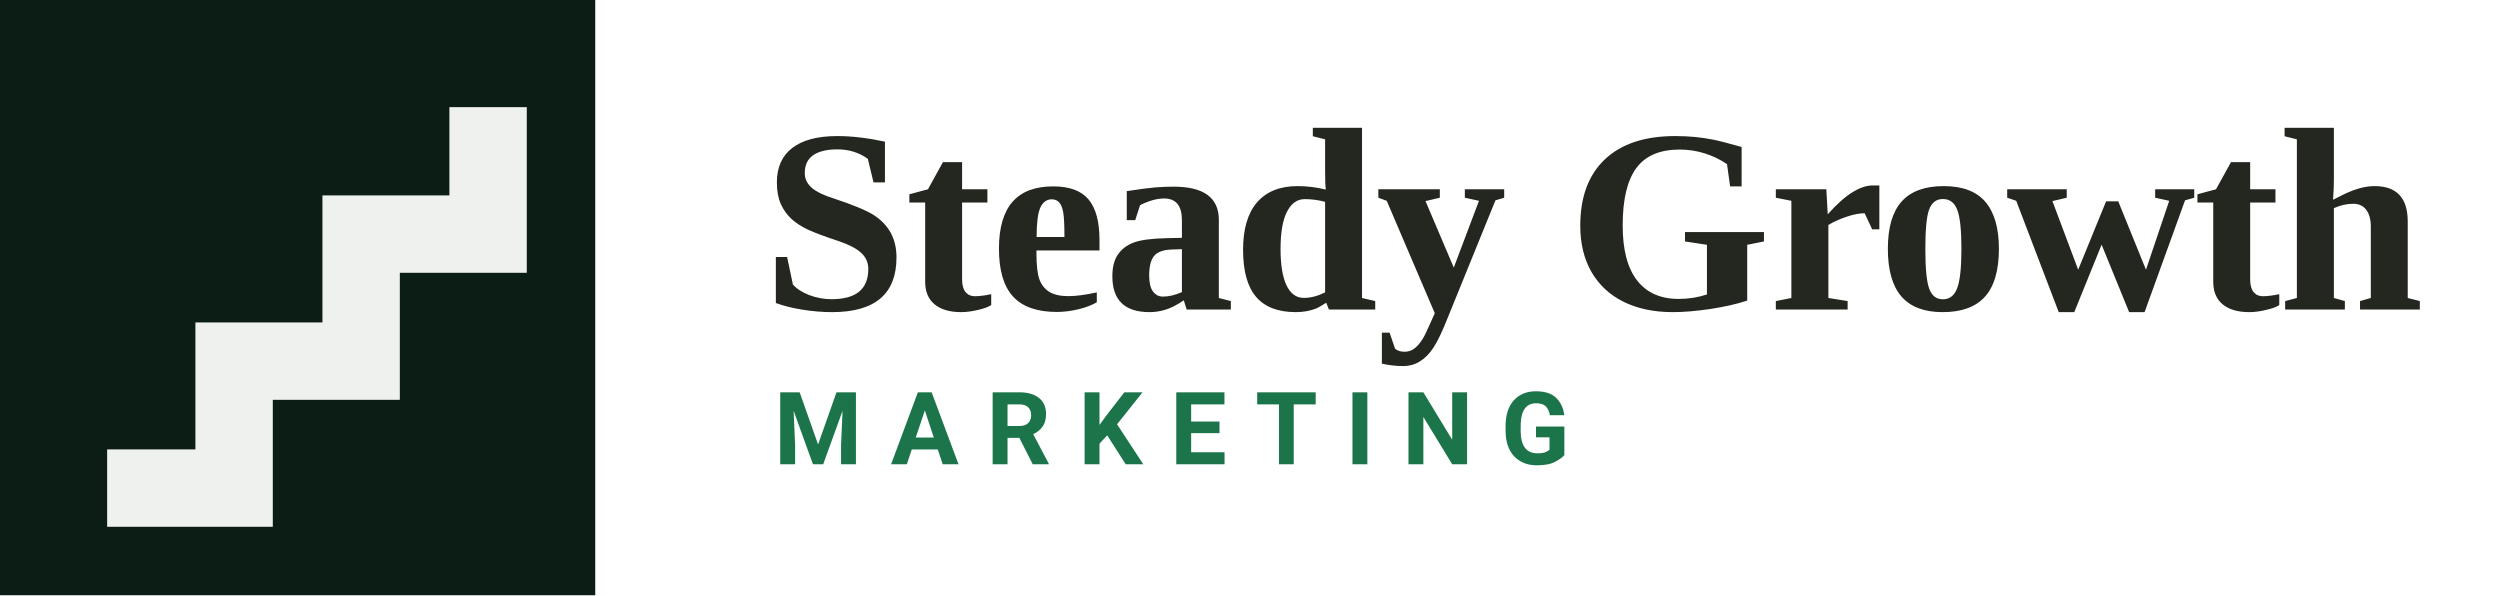
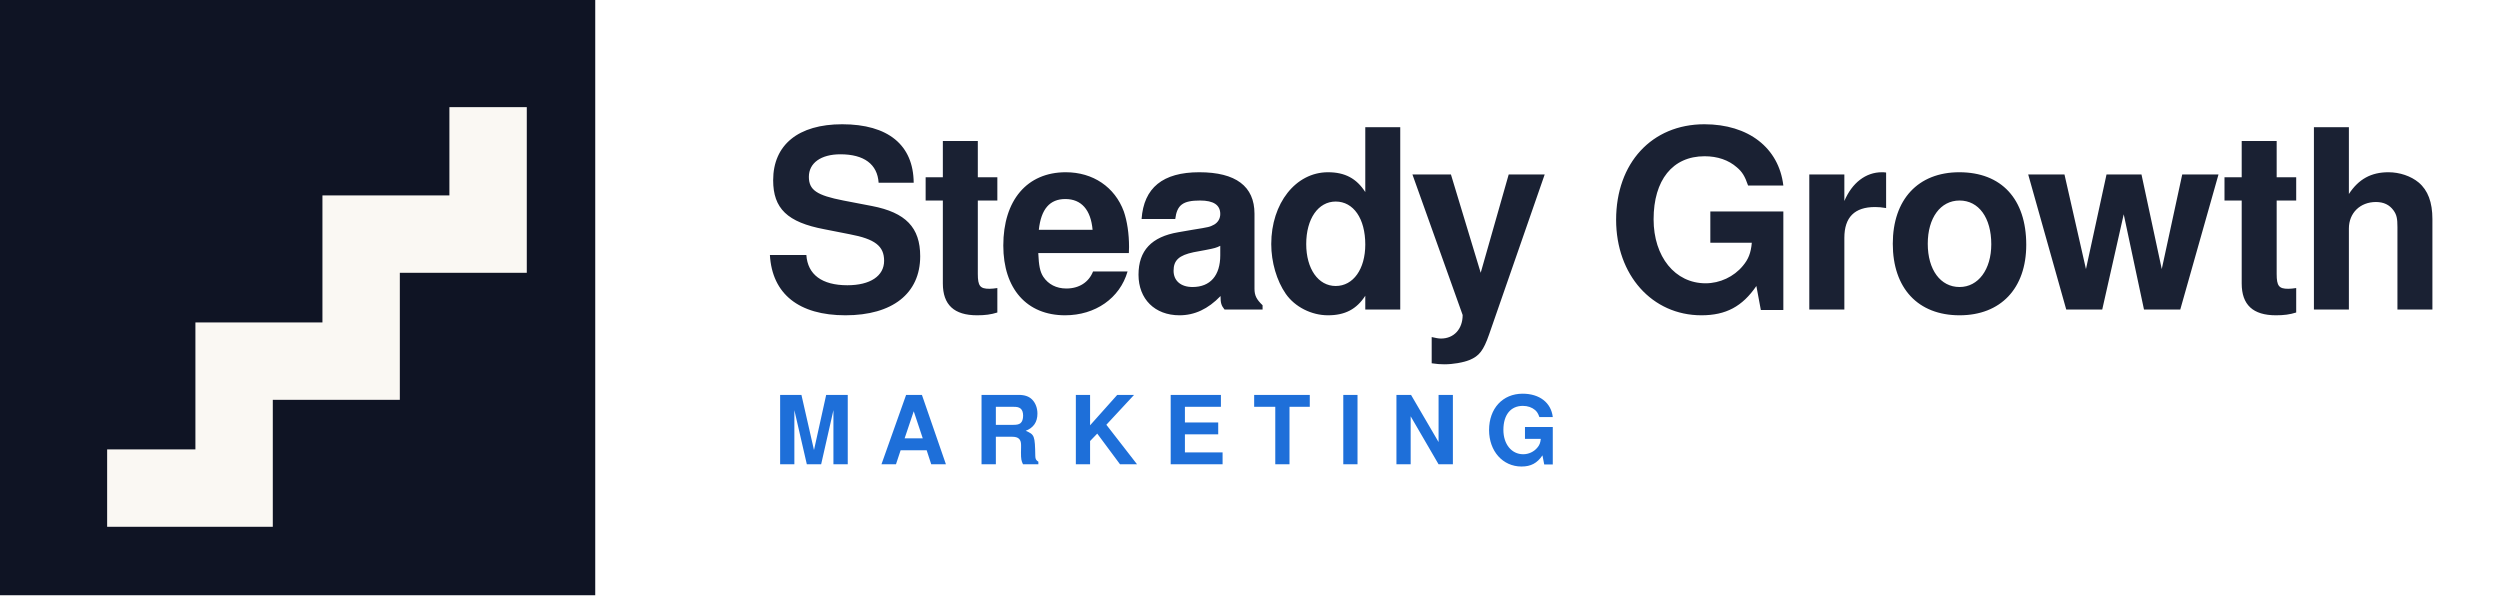
<svg xmlns="http://www.w3.org/2000/svg" viewBox="0 0 420 100" role="img" aria-label="Steady Growth Marketing">
-   <rect width="100" height="100" fill="#0C1D15" />
-   <path d="M18 82 H39.33 V60.67 H60.67 V39.33 H82.00 V18.00" fill="none" stroke="#EFF1EE" stroke-width="13" stroke-linecap="butt" stroke-linejoin="miter" />
-   <text x="128" y="52" font-family="'Source Serif 4',Georgia,'Times New Roman',serif" font-size="44" font-weight="700" letter-spacing="-0.4" fill="#232720">Steady Growth</text>
-   <text x="130" y="78" font-family="'IBM Plex Sans',system-ui,-apple-system,'Segoe UI',Roboto,sans-serif" font-size="17" font-weight="600" letter-spacing="4.6" fill="#1B744A">MARKETING</text>
+   <rect width="100" height="100" fill="#0F1424" />
+   <path d="M18 82 H39.33 V60.67 H60.67 V39.33 H82.00 V18.00" fill="none" stroke="#FAF8F3" stroke-width="13" stroke-linecap="butt" stroke-linejoin="miter" />
+   <text x="128" y="52" font-family="'Libre Franklin','Helvetica Neue',Helvetica,Arial,sans-serif" font-size="42" font-weight="800" letter-spacing="-1.1" fill="#1A2133">Steady Growth</text>
+   <text x="130" y="78" font-family="'Libre Franklin','Helvetica Neue',Helvetica,Arial,sans-serif" font-size="16" font-weight="600" letter-spacing="4.4" fill="#1E6FD9">MARKETING</text>
</svg>
